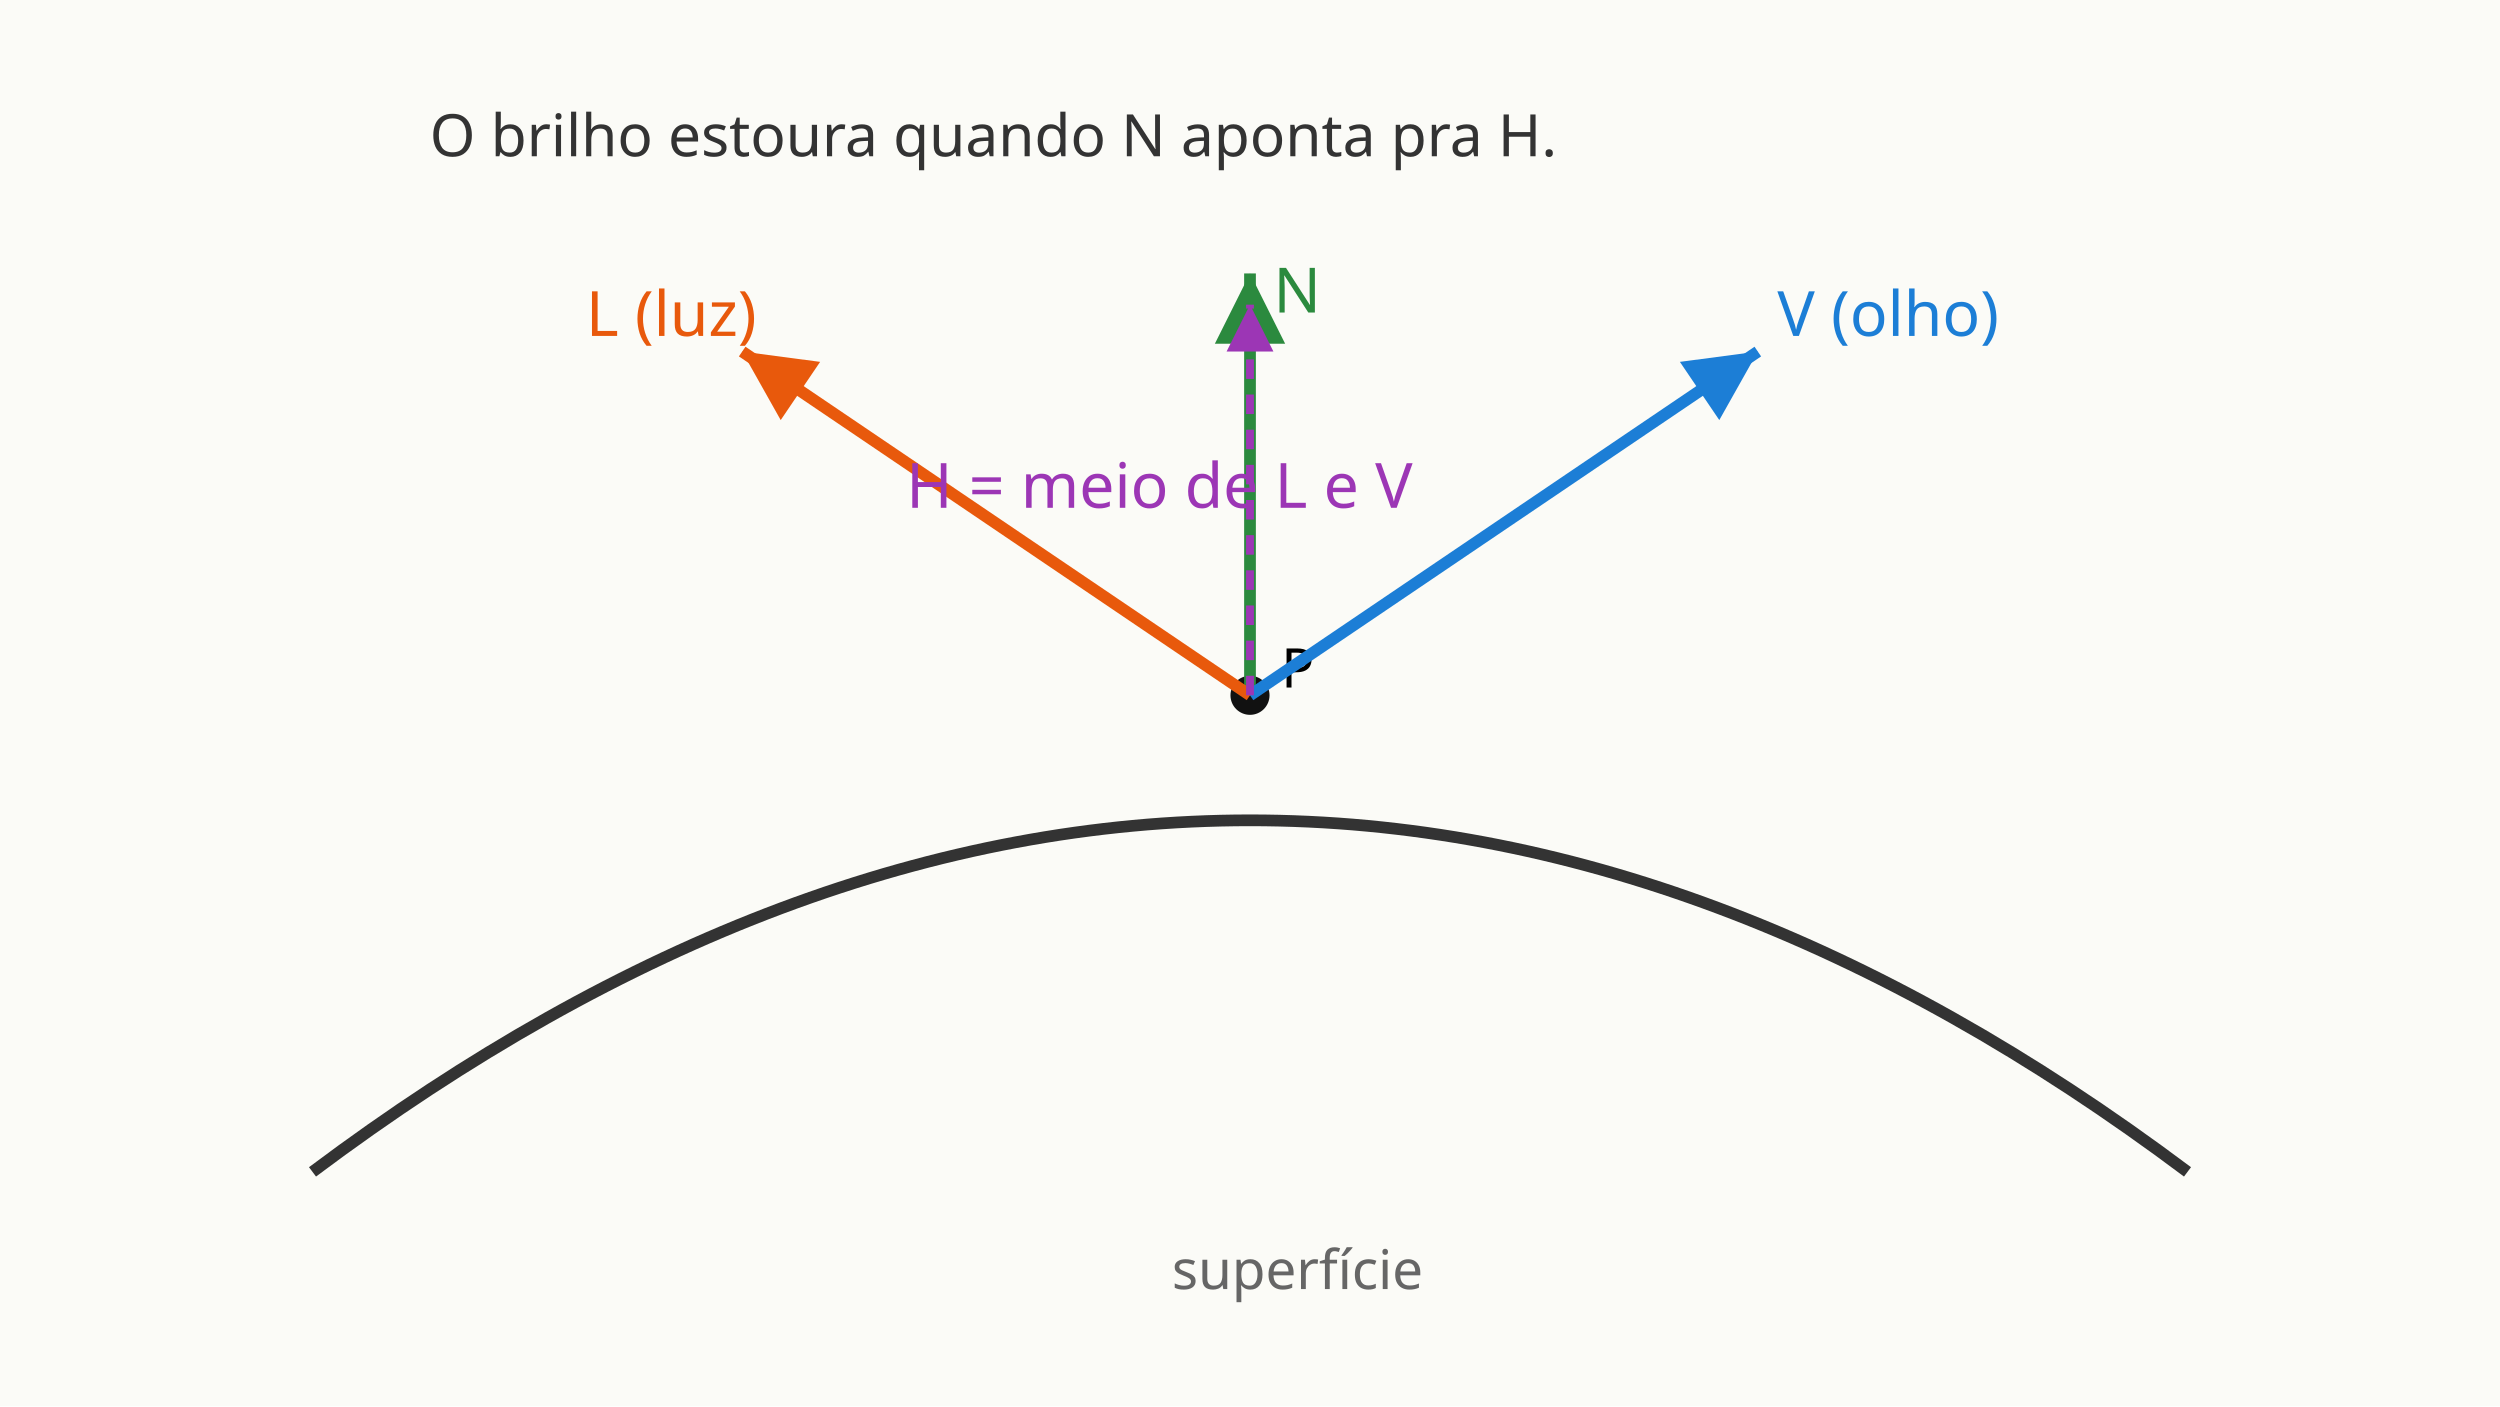
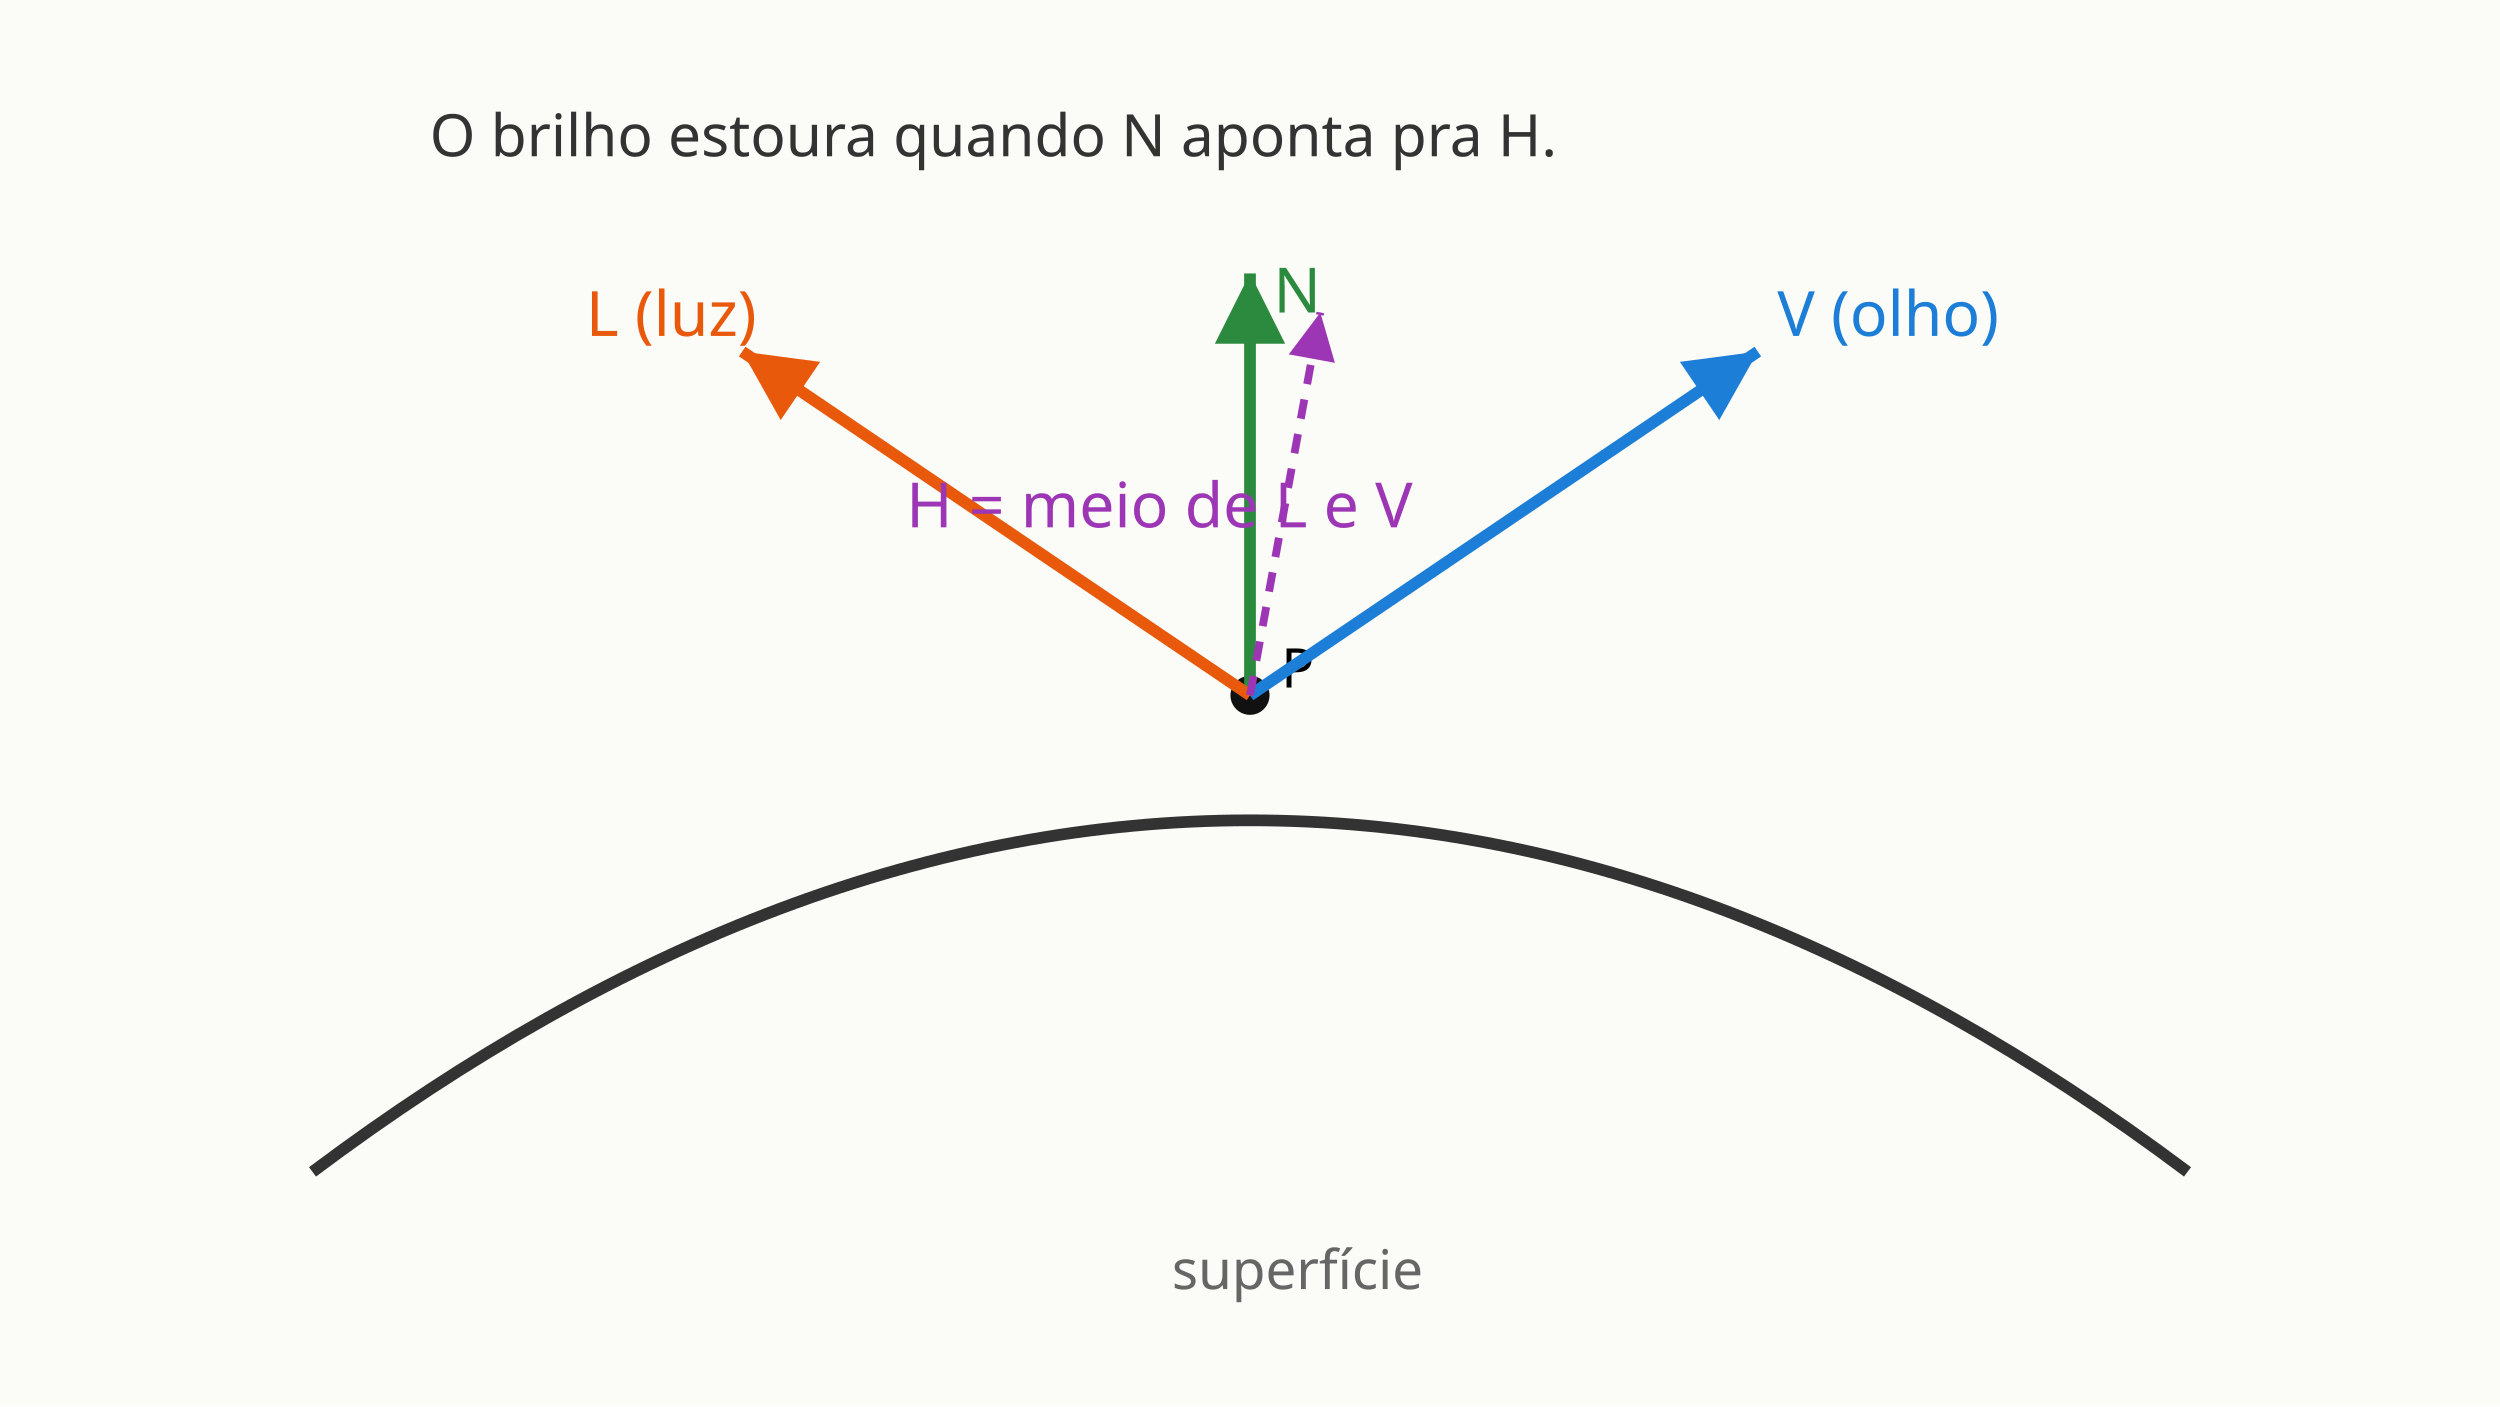
<svg xmlns="http://www.w3.org/2000/svg" viewBox="0 0 640 360" width="640" font-family="sans-serif">
  <rect width="640" height="360" fill="#fbfbf7" />
  <path d="M80 300 Q320 120 560 300" fill="none" stroke="#333" stroke-width="3" />
  <text x="300" y="330" fill="#666" font-size="14">superfície</text>
  <circle cx="320" cy="178" r="5" fill="#111" />
  <text x="328" y="176" font-size="14">P</text>
  <line x1="320" y1="178" x2="320" y2="70" stroke="#2b8a3e" stroke-width="3" marker-end="url(#a)" />
  <text x="326" y="80" fill="#2b8a3e" font-size="16">N</text>
  <line x1="320" y1="178" x2="190" y2="90" stroke="#e8590c" stroke-width="3" marker-end="url(#a)" />
  <text x="150" y="86" fill="#e8590c" font-size="16">L (luz)</text>
  <line x1="320" y1="178" x2="450" y2="90" stroke="#1c7ed6" stroke-width="3" marker-end="url(#a)" />
  <text x="455" y="86" fill="#1c7ed6" font-size="16">V (olho)</text>
-   <line x1="320" y1="178" x2="320" y2="78" stroke="#9c36b5" stroke-width="2" stroke-dasharray="5 4" marker-end="url(#a)" />
-   <text x="232" y="130" fill="#9c36b5" font-size="16">H = meio de L e V</text>
+   <line x1="320" y1="178" x2="338" y2="80" stroke="#9c36b5" stroke-width="2" stroke-dasharray="5 4" marker-end="url(#a)" />
+   <text x="232" y="135" fill="#9c36b5" font-size="16">H = meio de L e V</text>
  <text x="110" y="40" font-size="15" fill="#333">O brilho estoura quando N aponta pra H.</text>
  <defs>
    <marker id="a" markerWidth="10" markerHeight="10" refX="6" refY="3" orient="auto">
      <path d="M0 0 L6 3 L0 6 z" fill="context-stroke" />
    </marker>
  </defs>
</svg>
